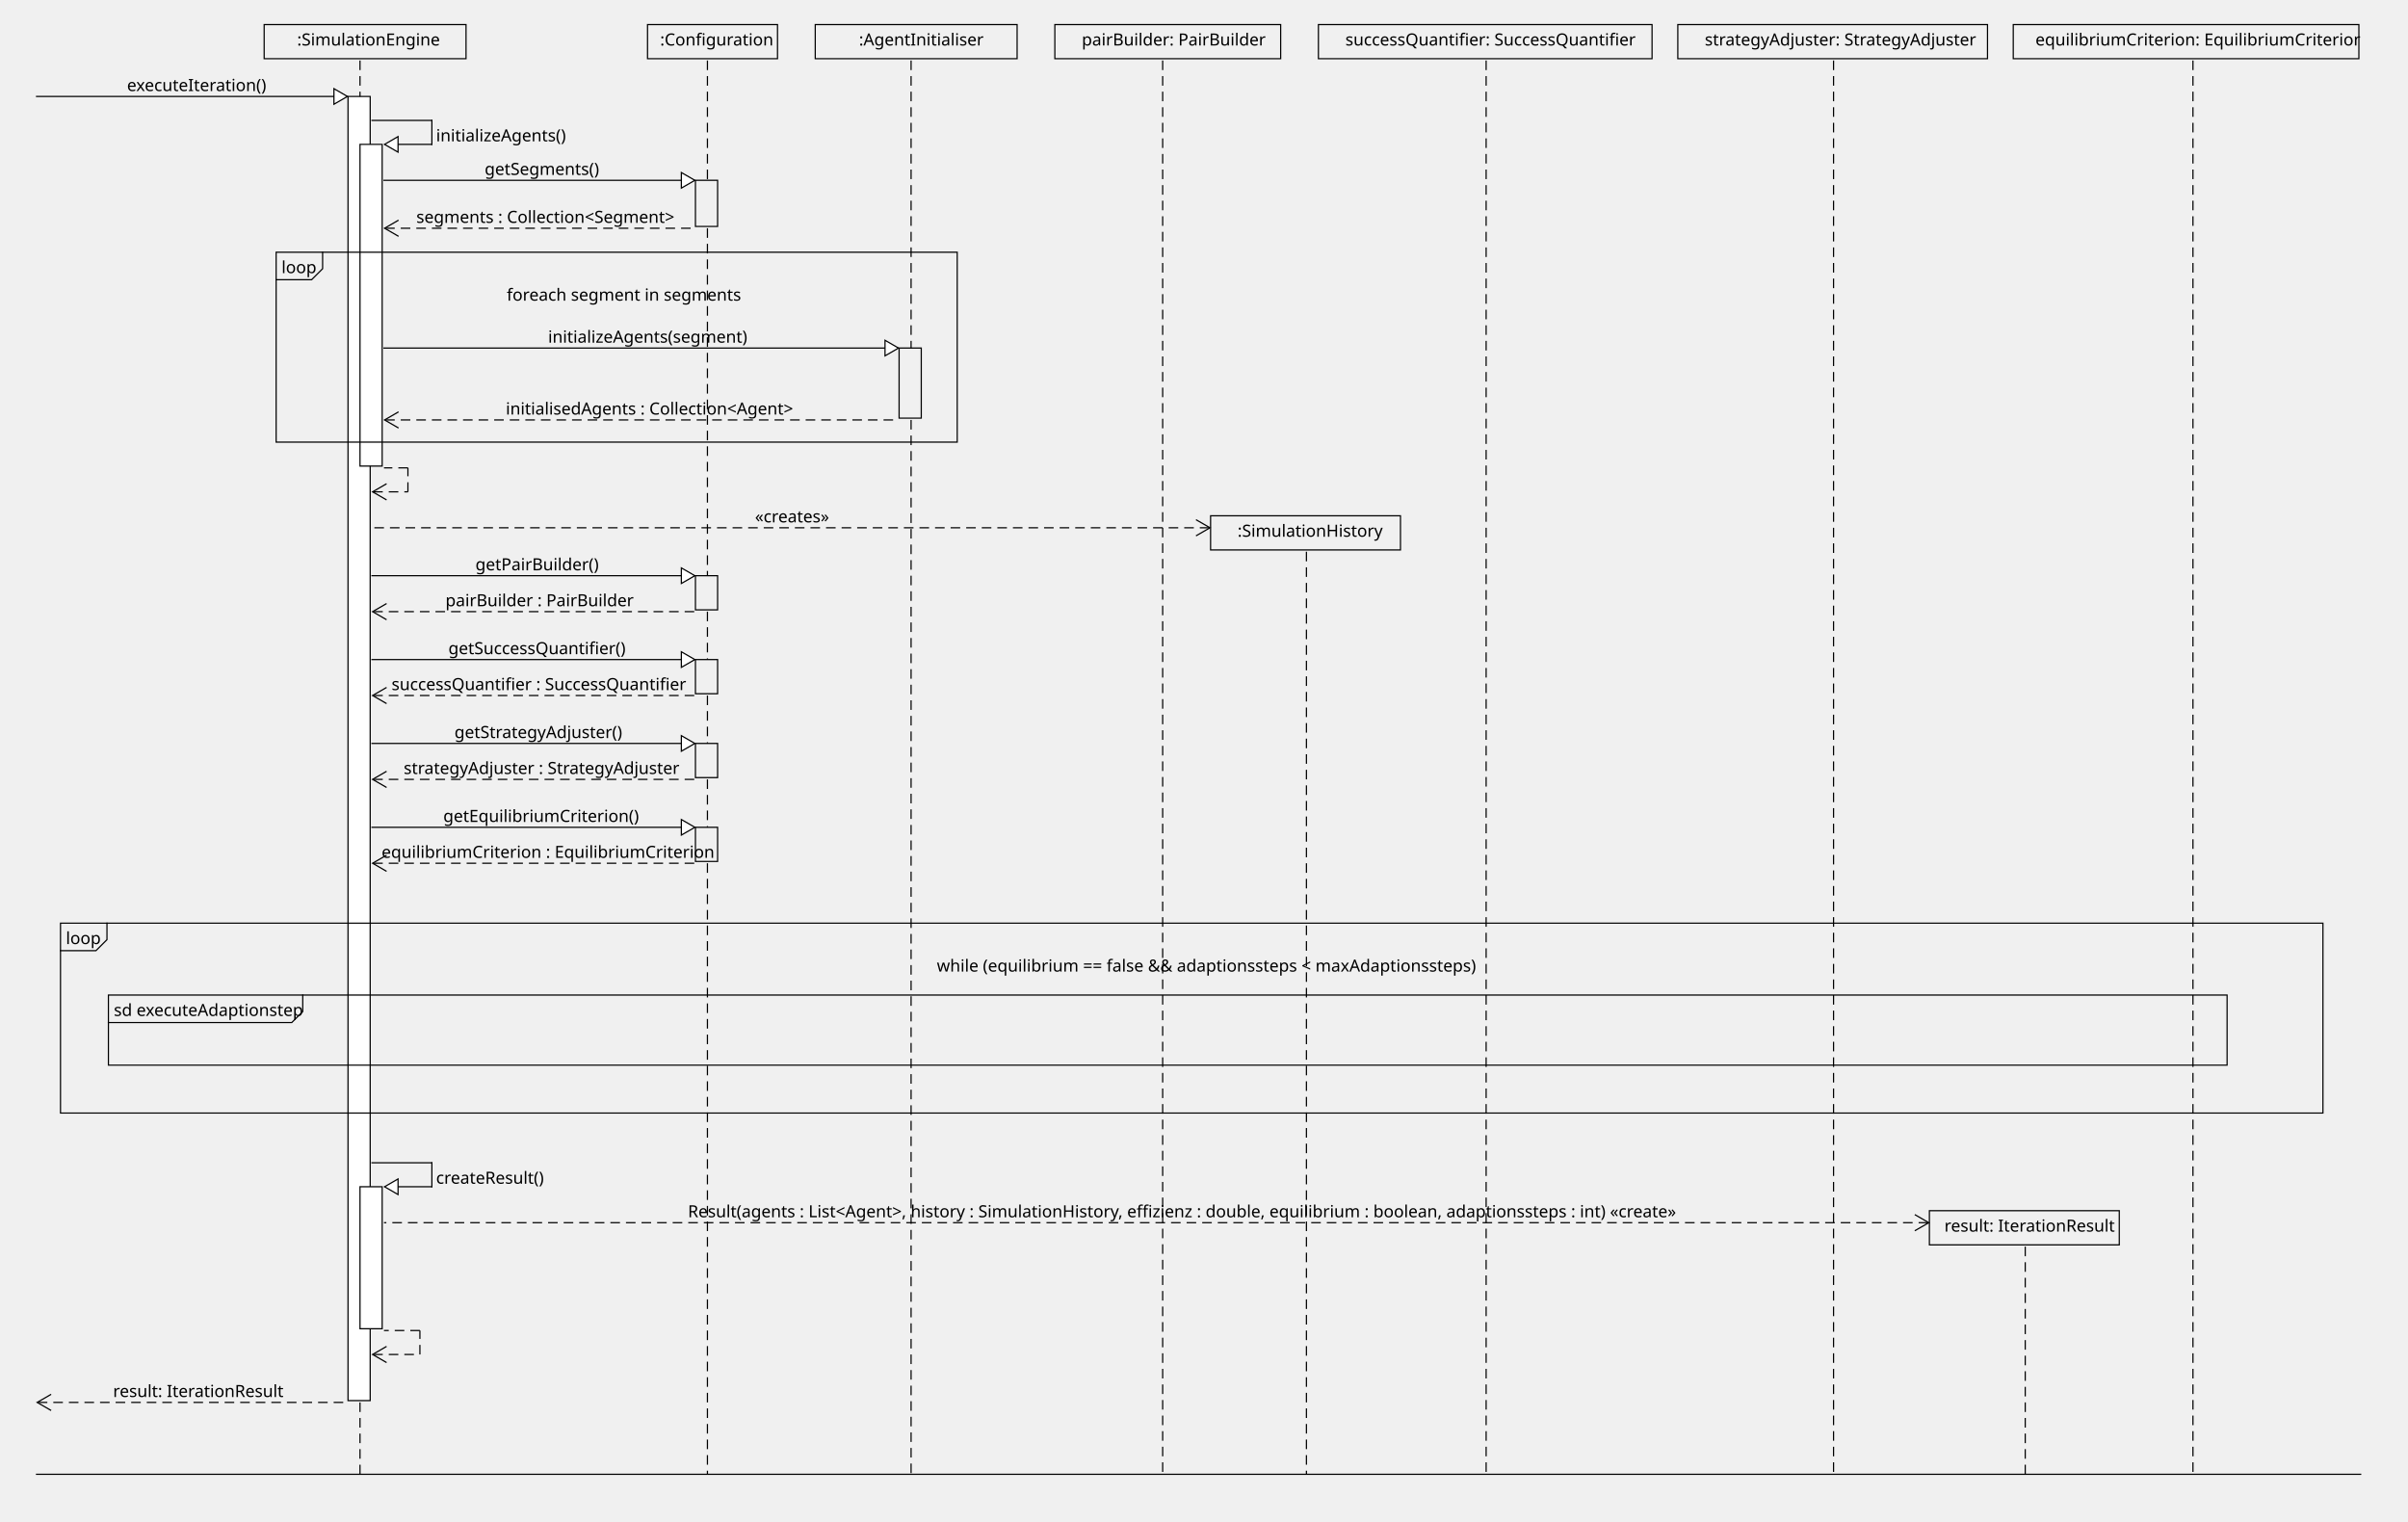
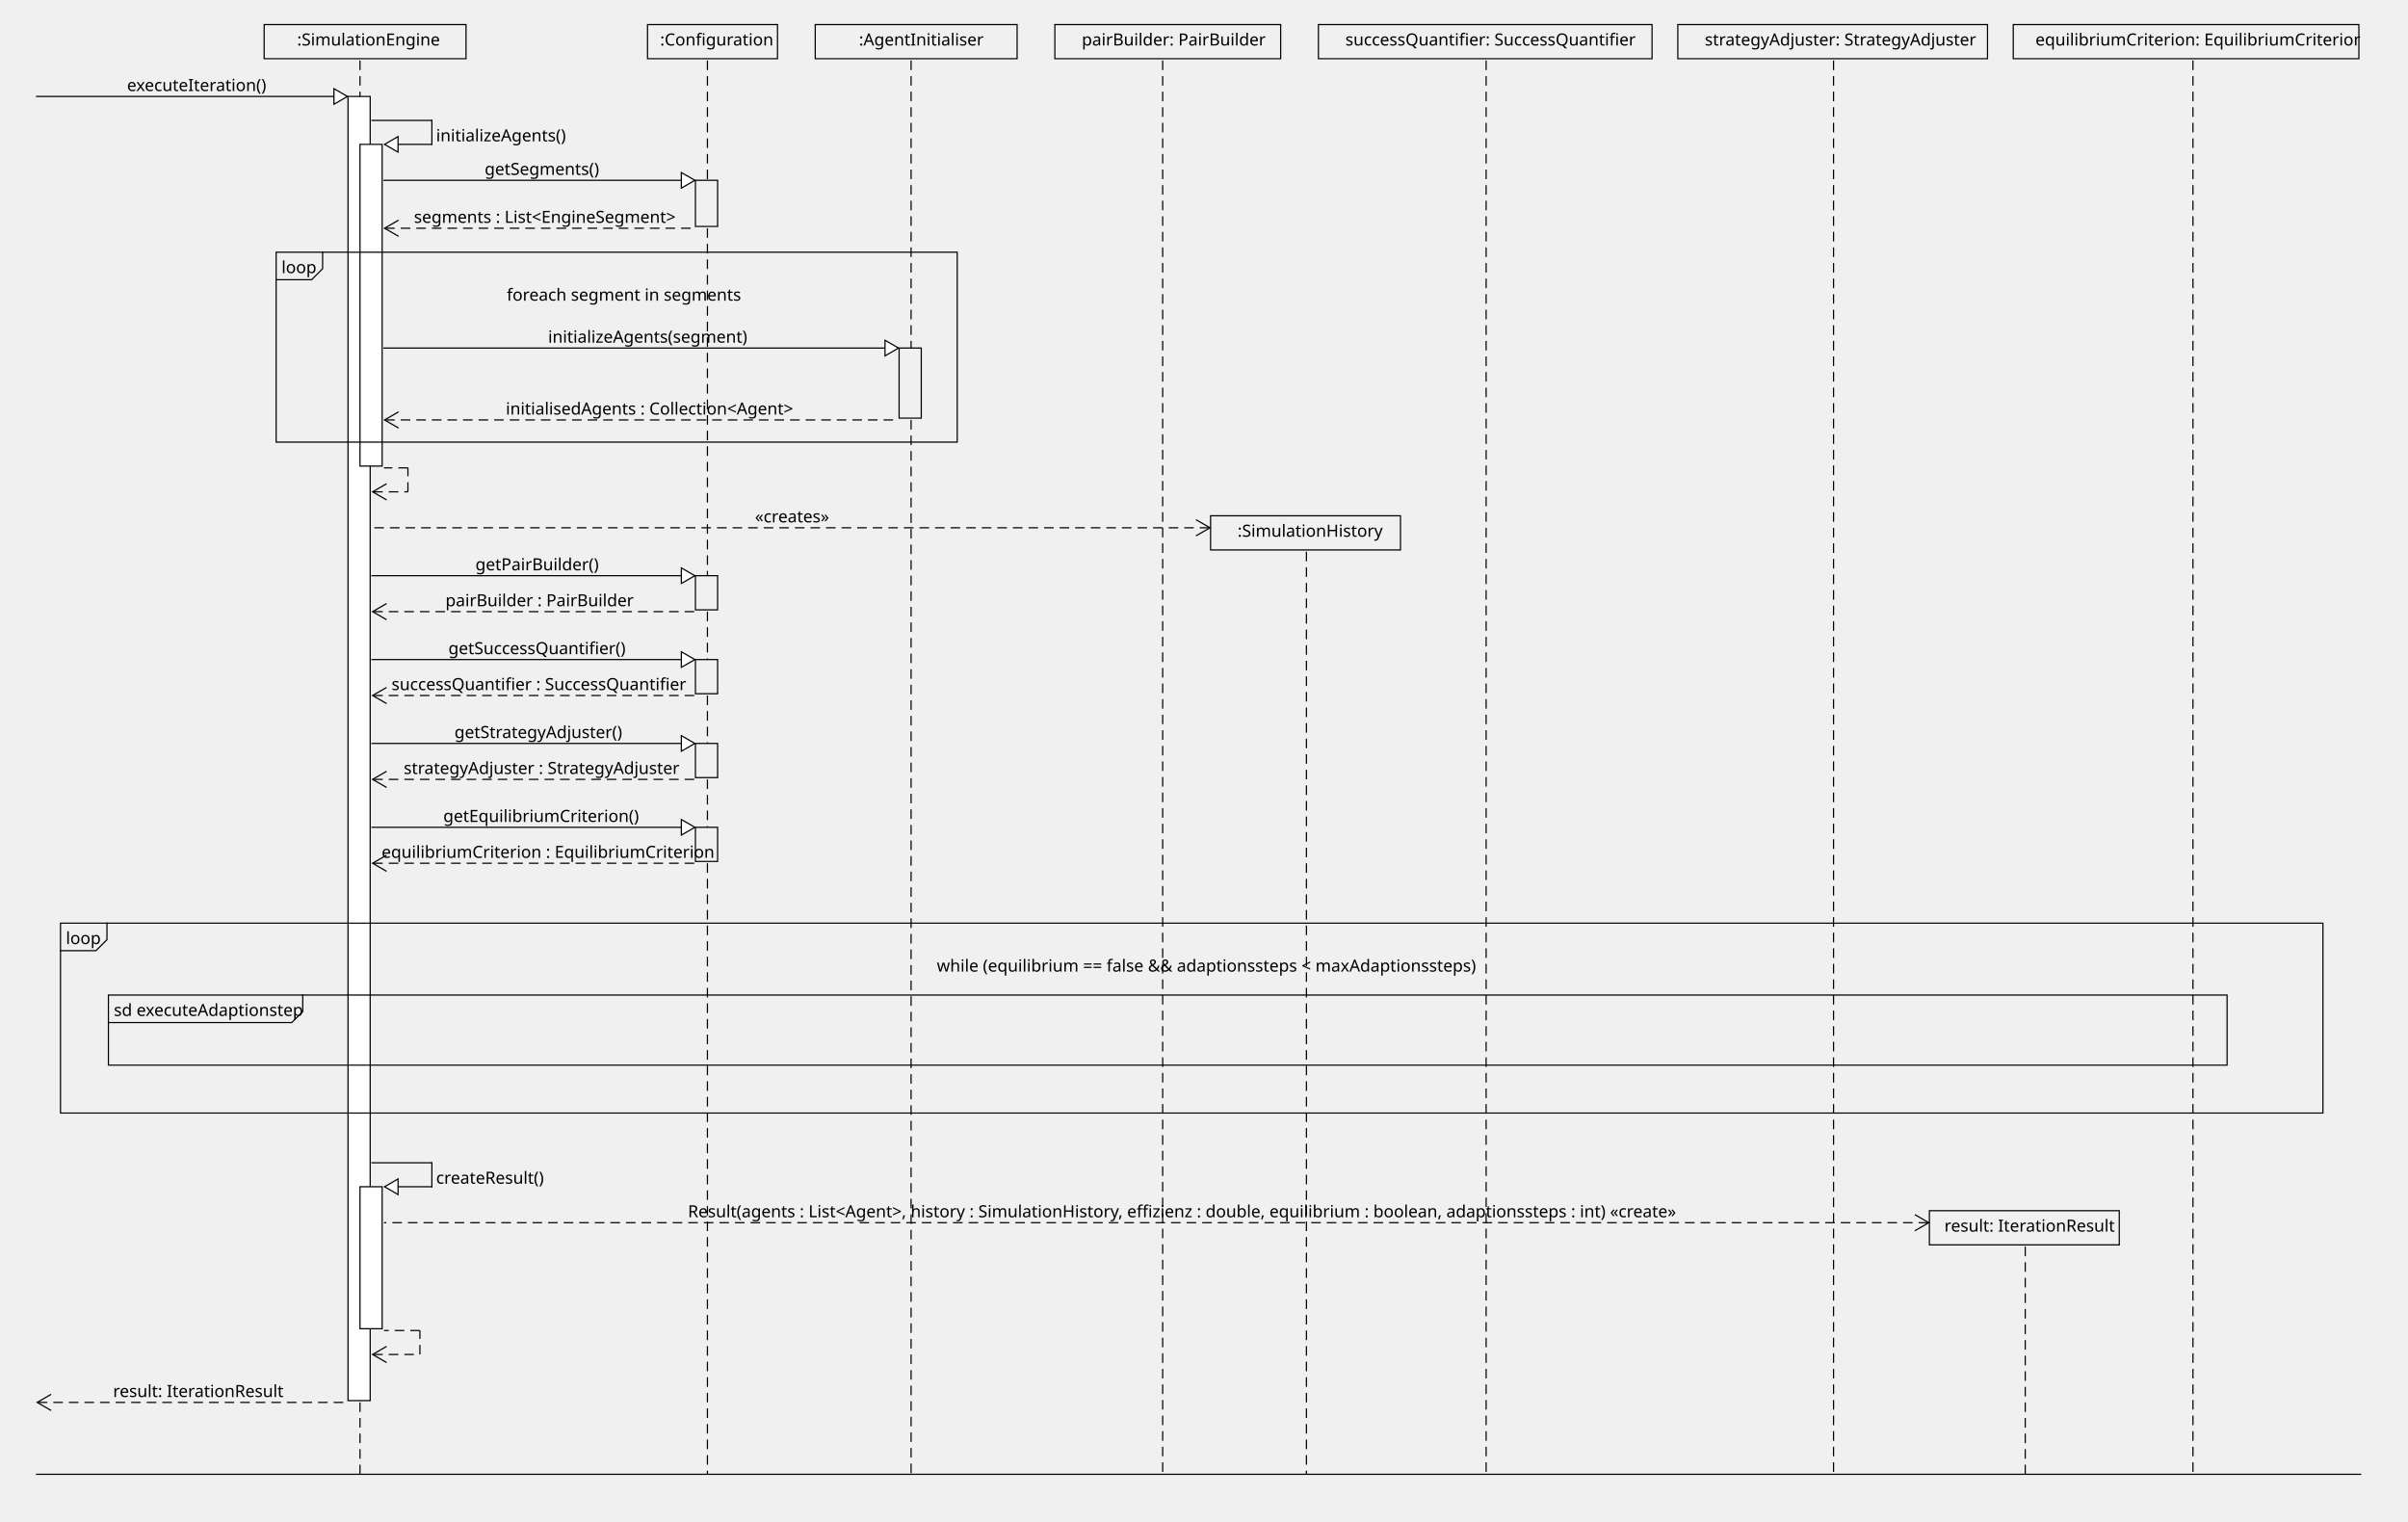
<svg xmlns="http://www.w3.org/2000/svg" fill-opacity="1" color-rendering="auto" color-interpolation="auto" text-rendering="auto" stroke="black" stroke-linecap="square" width="2010" stroke-miterlimit="10" shape-rendering="auto" stroke-opacity="1" fill="black" stroke-dasharray="none" font-weight="normal" stroke-width="1" viewBox="30 50 2010 1270" height="1270" font-family="'Dialog'" font-style="normal" stroke-linejoin="miter" font-size="12px" stroke-dashoffset="0" image-rendering="auto">
  <defs id="genericDefs" />
  <g>
    <defs id="defs1">
      <clipPath clipPathUnits="userSpaceOnUse" id="clipPath1">
        <path d="M0 0 L2147483647 0 L2147483647 2147483647 L0 2147483647 L0 0 Z" />
      </clipPath>
      <clipPath clipPathUnits="userSpaceOnUse" id="clipPath2">
        <path d="M0 0 L0 30 L20 30 L20 0 Z" />
      </clipPath>
      <clipPath clipPathUnits="userSpaceOnUse" id="clipPath3">
        <path d="M0 0 L0 30 L160 30 L160 0 Z" />
      </clipPath>
      <clipPath clipPathUnits="userSpaceOnUse" id="clipPath4">
        <path d="M0 0 L0 30 L290 30 L290 0 Z" />
      </clipPath>
      <clipPath clipPathUnits="userSpaceOnUse" id="clipPath5">
        <path d="M0 0 L0 30 L260 30 L260 0 Z" />
      </clipPath>
      <clipPath clipPathUnits="userSpaceOnUse" id="clipPath6">
        <path d="M0 0 L0 30 L280 30 L280 0 Z" />
      </clipPath>
      <clipPath clipPathUnits="userSpaceOnUse" id="clipPath7">
        <path d="M0 0 L0 30 L190 30 L190 0 Z" />
      </clipPath>
      <clipPath clipPathUnits="userSpaceOnUse" id="clipPath8">
        <path d="M0 0 L0 60 L20 60 L20 0 Z" />
      </clipPath>
      <clipPath clipPathUnits="userSpaceOnUse" id="clipPath9">
        <path d="M0 0 L0 40 L20 40 L20 0 Z" />
      </clipPath>
      <clipPath clipPathUnits="userSpaceOnUse" id="clipPath10">
        <path d="M0 0 L0 30 L110 30 L110 0 Z" />
      </clipPath>
      <clipPath clipPathUnits="userSpaceOnUse" id="clipPath11">
        <path d="M0 0 L0 30 L170 30 L170 0 Z" />
      </clipPath>
      <clipPath clipPathUnits="userSpaceOnUse" id="clipPath12">
        <path d="M0 0 L0 1090 L20 1090 L20 0 Z" />
      </clipPath>
      <clipPath clipPathUnits="userSpaceOnUse" id="clipPath13">
        <path d="M0 0 L0 60 L1770 60 L1770 0 Z" />
      </clipPath>
      <clipPath clipPathUnits="userSpaceOnUse" id="clipPath14">
        <path d="M0 0 L0 40 L1970 40 L1970 0 Z" />
      </clipPath>
      <clipPath clipPathUnits="userSpaceOnUse" id="clipPath15">
        <path d="M0 0 L0 40 L300 40 L300 0 Z" />
      </clipPath>
      <clipPath clipPathUnits="userSpaceOnUse" id="clipPath16">
        <path d="M0 0 L0 540 L30 540 L30 0 Z" />
      </clipPath>
      <clipPath clipPathUnits="userSpaceOnUse" id="clipPath17">
        <path d="M0 0 L0 70 L30 70 L30 0 Z" />
      </clipPath>
      <clipPath clipPathUnits="userSpaceOnUse" id="clipPath18">
        <path d="M0 0 L0 800 L30 800 L30 0 Z" />
      </clipPath>
      <clipPath clipPathUnits="userSpaceOnUse" id="clipPath19">
        <path d="M0 0 L0 40 L730 40 L730 0 Z" />
      </clipPath>
      <clipPath clipPathUnits="userSpaceOnUse" id="clipPath20">
        <path d="M0 0 L0 160 L1890 160 L1890 0 Z" />
      </clipPath>
      <clipPath clipPathUnits="userSpaceOnUse" id="clipPath21">
        <path d="M0 0 L0 910 L30 910 L30 0 Z" />
      </clipPath>
      <clipPath clipPathUnits="userSpaceOnUse" id="clipPath22">
        <path d="M0 0 L0 40 L290 40 L290 0 Z" />
      </clipPath>
      <clipPath clipPathUnits="userSpaceOnUse" id="clipPath23">
        <path d="M0 0 L0 1210 L30 1210 L30 0 Z" />
      </clipPath>
      <clipPath clipPathUnits="userSpaceOnUse" id="clipPath24">
        <path d="M0 0 L0 40 L1320 40 L1320 0 Z" />
      </clipPath>
      <clipPath clipPathUnits="userSpaceOnUse" id="clipPath25">
        <path d="M0 0 L0 220 L30 220 L30 0 Z" />
      </clipPath>
      <clipPath clipPathUnits="userSpaceOnUse" id="clipPath26">
        <path d="M0 0 L0 90 L30 90 L30 0 Z" />
      </clipPath>
      <clipPath clipPathUnits="userSpaceOnUse" id="clipPath27">
        <path d="M0 0 L0 50 L70 50 L70 0 Z" />
      </clipPath>
      <clipPath clipPathUnits="userSpaceOnUse" id="clipPath28">
        <path d="M0 0 L0 50 L170 50 L170 0 Z" />
      </clipPath>
      <clipPath clipPathUnits="userSpaceOnUse" id="clipPath29">
        <path d="M0 0 L0 120 L20 120 L20 0 Z" />
      </clipPath>
      <clipPath clipPathUnits="userSpaceOnUse" id="clipPath30">
        <path d="M0 0 L0 320 L30 320 L30 0 Z" />
      </clipPath>
      <clipPath clipPathUnits="userSpaceOnUse" id="clipPath31">
        <path d="M0 0 L0 50 L60 50 L60 0 Z" />
      </clipPath>
      <clipPath clipPathUnits="userSpaceOnUse" id="clipPath32">
        <path d="M0 0 L0 40 L460 40 L460 0 Z" />
      </clipPath>
      <clipPath clipPathUnits="userSpaceOnUse" id="clipPath33">
        <path d="M0 0 L0 130 L30 130 L30 0 Z" />
      </clipPath>
      <clipPath clipPathUnits="userSpaceOnUse" id="clipPath34">
        <path d="M0 0 L0 270 L30 270 L30 0 Z" />
      </clipPath>
      <clipPath clipPathUnits="userSpaceOnUse" id="clipPath35">
        <path d="M0 0 L0 50 L180 50 L180 0 Z" />
      </clipPath>
      <clipPath clipPathUnits="userSpaceOnUse" id="clipPath36">
        <path d="M0 0 L0 270 L20 270 L20 0 Z" />
      </clipPath>
      <clipPath clipPathUnits="userSpaceOnUse" id="clipPath37">
        <path d="M0 0 L0 60 L30 60 L30 0 Z" />
      </clipPath>
      <clipPath clipPathUnits="userSpaceOnUse" id="clipPath38">
        <path d="M0 0 L0 160 L570 160 L570 0 Z" />
      </clipPath>
    </defs>
    <g fill="rgb(255,255,255)" fill-opacity="0" transform="translate(610,740)" stroke-opacity="0" stroke="rgb(255,255,255)">
      <rect x="0.5" width="18.5" height="28.5" y="0.5" clip-path="url(#clipPath2)" stroke="none" />
    </g>
    <g transform="translate(610,740)">
      <rect fill="none" x="0.5" width="18.5" height="28.5" y="0.5" clip-path="url(#clipPath2)" />
    </g>
    <g fill="rgb(255,255,255)" fill-opacity="0" transform="translate(610,670)" stroke-opacity="0" stroke="rgb(255,255,255)">
      <rect x="0.5" width="18.5" height="28.5" y="0.5" clip-path="url(#clipPath2)" stroke="none" />
    </g>
    <g transform="translate(610,670)">
      <rect fill="none" x="0.5" width="18.5" height="28.5" y="0.5" clip-path="url(#clipPath2)" />
    </g>
    <g fill="rgb(255,255,255)" fill-opacity="0" transform="translate(610,600)" stroke-opacity="0" stroke="rgb(255,255,255)">
      <rect x="0.5" width="18.5" height="28.5" y="0.5" clip-path="url(#clipPath2)" stroke="none" />
    </g>
    <g transform="translate(610,600)">
      <rect fill="none" x="0.5" width="18.5" height="28.5" y="0.5" clip-path="url(#clipPath2)" />
    </g>
    <g fill="rgb(255,255,255)" fill-opacity="0" transform="translate(610,530)" stroke-opacity="0" stroke="rgb(255,255,255)">
      <rect x="0.5" width="18.5" height="28.5" y="0.5" clip-path="url(#clipPath2)" stroke="none" />
    </g>
    <g transform="translate(610,530)">
      <rect fill="none" x="0.5" width="18.5" height="28.5" y="0.5" clip-path="url(#clipPath2)" />
    </g>
    <g fill="rgb(255,255,255)" fill-opacity="0" transform="translate(1040,480)" stroke-opacity="0" stroke="rgb(255,255,255)">
      <rect x="0.5" width="158.5" height="28.5" y="0.5" clip-path="url(#clipPath3)" stroke="none" />
    </g>
    <g transform="translate(1040,480)">
      <rect fill="none" x="0.5" width="158.5" height="28.5" y="0.5" clip-path="url(#clipPath3)" />
      <text x="23" font-size="14px" y="17.969" clip-path="url(#clipPath3)" font-family="sans-serif" stroke="none" xml:space="preserve">:SimulationHistory</text>
    </g>
    <g fill="rgb(255,255,255)" fill-opacity="0" transform="translate(1640,1060)" stroke-opacity="0" stroke="rgb(255,255,255)">
      <rect x="0.5" width="158.5" height="28.5" y="0.5" clip-path="url(#clipPath3)" stroke="none" />
    </g>
    <g transform="translate(1640,1060)">
      <rect fill="none" x="0.5" width="158.5" height="28.5" y="0.5" clip-path="url(#clipPath3)" />
      <text x="13" font-size="14px" y="17.969" clip-path="url(#clipPath3)" font-family="sans-serif" stroke="none" xml:space="preserve">result: IterationResult</text>
    </g>
    <g fill="rgb(255,255,255)" fill-opacity="0" transform="translate(1710,70)" stroke-opacity="0" stroke="rgb(255,255,255)">
      <rect x="0.5" width="288.5" height="28.5" y="0.5" clip-path="url(#clipPath4)" stroke="none" />
    </g>
    <g transform="translate(1710,70)">
      <rect fill="none" x="0.5" width="288.5" height="28.5" y="0.5" clip-path="url(#clipPath4)" />
      <text x="19" font-size="14px" y="17.969" clip-path="url(#clipPath4)" font-family="sans-serif" stroke="none" xml:space="preserve">equilibriumCriterion: EquilibriumCriterion</text>
    </g>
    <g fill="rgb(255,255,255)" fill-opacity="0" transform="translate(1430,70)" stroke-opacity="0" stroke="rgb(255,255,255)">
      <rect x="0.5" width="258.5" height="28.5" y="0.5" clip-path="url(#clipPath5)" stroke="none" />
    </g>
    <g transform="translate(1430,70)">
      <rect fill="none" x="0.5" width="258.5" height="28.5" y="0.5" clip-path="url(#clipPath5)" />
      <text x="23" font-size="14px" y="17.969" clip-path="url(#clipPath5)" font-family="sans-serif" stroke="none" xml:space="preserve">strategyAdjuster: StrategyAdjuster</text>
    </g>
    <g fill="rgb(255,255,255)" fill-opacity="0" transform="translate(1130,70)" stroke-opacity="0" stroke="rgb(255,255,255)">
      <rect x="0.5" width="278.5" height="28.5" y="0.5" clip-path="url(#clipPath6)" stroke="none" />
    </g>
    <g transform="translate(1130,70)">
      <rect fill="none" x="0.5" width="278.5" height="28.5" y="0.5" clip-path="url(#clipPath6)" />
      <text x="23" font-size="14px" y="17.969" clip-path="url(#clipPath6)" font-family="sans-serif" stroke="none" xml:space="preserve">successQuantifier: SuccessQuantifier</text>
    </g>
    <g fill="rgb(255,255,255)" fill-opacity="0" transform="translate(910,70)" stroke-opacity="0" stroke="rgb(255,255,255)">
      <rect x="0.5" width="188.5" height="28.5" y="0.5" clip-path="url(#clipPath7)" stroke="none" />
    </g>
    <g transform="translate(910,70)">
      <rect fill="none" x="0.5" width="188.5" height="28.5" y="0.5" clip-path="url(#clipPath7)" />
      <text x="23" font-size="14px" y="17.969" clip-path="url(#clipPath7)" font-family="sans-serif" stroke="none" xml:space="preserve">pairBuilder: PairBuilder</text>
    </g>
    <g fill="rgb(255,255,255)" fill-opacity="0" transform="translate(780,340)" stroke-opacity="0" stroke="rgb(255,255,255)">
      <rect x="0.5" width="18.5" height="58.5" y="0.5" clip-path="url(#clipPath8)" stroke="none" />
    </g>
    <g transform="translate(780,340)">
      <rect fill="none" x="0.5" width="18.5" height="58.5" y="0.5" clip-path="url(#clipPath8)" />
    </g>
    <g fill="rgb(255,255,255)" fill-opacity="0" transform="translate(610,200)" stroke-opacity="0" stroke="rgb(255,255,255)">
      <rect x="0.5" width="18.5" height="38.5" y="0.5" clip-path="url(#clipPath9)" stroke="none" />
    </g>
    <g transform="translate(610,200)">
      <rect fill="none" x="0.5" width="18.5" height="38.5" y="0.5" clip-path="url(#clipPath9)" />
    </g>
    <g fill="rgb(255,255,255)" fill-opacity="0" transform="translate(570,70)" stroke-opacity="0" stroke="rgb(255,255,255)">
      <rect x="0.5" width="108.5" height="28.5" y="0.5" clip-path="url(#clipPath10)" stroke="none" />
    </g>
    <g transform="translate(570,70)">
      <rect fill="none" x="0.5" width="108.5" height="28.5" y="0.5" clip-path="url(#clipPath10)" />
      <text x="11" font-size="14px" y="17.969" clip-path="url(#clipPath10)" font-family="sans-serif" stroke="none" xml:space="preserve">:Configuration</text>
    </g>
    <g fill="rgb(255,255,255)" fill-opacity="0" transform="translate(710,70)" stroke-opacity="0" stroke="rgb(255,255,255)">
      <rect x="0.5" width="168.5" height="28.5" y="0.5" clip-path="url(#clipPath11)" stroke="none" />
    </g>
    <g transform="translate(710,70)">
      <rect fill="none" x="0.5" width="168.5" height="28.5" y="0.5" clip-path="url(#clipPath11)" />
      <text x="37" font-size="14px" y="17.969" clip-path="url(#clipPath11)" font-family="sans-serif" stroke="none" xml:space="preserve">:AgentInitialiser</text>
    </g>
    <g fill="white" transform="translate(320,130)" stroke="white">
      <rect x="0.5" width="18.5" height="1088.5" y="0.5" clip-path="url(#clipPath12)" stroke="none" />
      <rect x="0.5" y="0.5" clip-path="url(#clipPath12)" fill="none" width="18.5" height="1088.5" stroke="black" />
    </g>
    <g fill="rgb(255,255,255)" fill-opacity="0" transform="translate(250,70)" stroke-opacity="0" stroke="rgb(255,255,255)">
      <rect x="0.5" width="168.5" height="28.5" y="0.5" clip-path="url(#clipPath11)" stroke="none" />
    </g>
    <g transform="translate(250,70)">
      <rect fill="none" x="0.5" width="168.5" height="28.5" y="0.5" clip-path="url(#clipPath11)" />
      <text x="28" font-size="14px" y="17.969" clip-path="url(#clipPath11)" font-family="sans-serif" stroke="none" xml:space="preserve">:SimulationEngine</text>
    </g>
    <g fill="rgb(255,255,255)" fill-opacity="0" transform="translate(120,880)" stroke-opacity="0" stroke="rgb(255,255,255)">
      <rect x="0.5" width="1768.5" height="58.5" y="0.5" clip-path="url(#clipPath13)" stroke="none" />
    </g>
    <g transform="translate(120,880)">
      <rect fill="none" x="0.5" width="1768.5" height="58.5" y="0.5" clip-path="url(#clipPath13)" />
      <path fill="none" d="M162.717 0.5 L162.717 14.281 L153.529 23.469 L0.5 23.469" clip-path="url(#clipPath13)" />
      <text x="5" font-size="14px" y="17.969" clip-path="url(#clipPath13)" font-family="sans-serif" stroke="none" xml:space="preserve">sd executeAdaptionstep</text>
    </g>
    <g transform="translate(50,1260)">
      <path fill="none" d="M1950.5 20.5 L10.5 20.5" clip-path="url(#clipPath14)" />
    </g>
    <g stroke-dasharray="8,5" stroke-miterlimit="5" transform="translate(330,750)" stroke-linecap="butt">
      <path fill="none" d="M11.5 20.5 L280.5 20.5" clip-path="url(#clipPath15)" />
      <path fill="none" stroke-miterlimit="10" stroke-dasharray="none" d="M22.258 27 L11 20.5 L22.258 14" clip-path="url(#clipPath15)" stroke-linecap="square" />
    </g>
    <g font-family="sans-serif" font-size="14px" transform="translate(330,750)">
      <text x="18.527" xml:space="preserve" y="16" clip-path="url(#clipPath15)" stroke="none">equilibriumCriterion : EquilibriumCriterion</text>
    </g>
    <g transform="translate(330,720)">
      <path fill="none" d="M279.5 20.5 L10.5 20.5" clip-path="url(#clipPath15)" />
      <path fill="white" d="M268.742 14 L280 20.5 L268.742 27 Z" clip-path="url(#clipPath15)" stroke="none" />
      <path fill="none" d="M268.742 14 L280 20.5 L268.742 27 Z" clip-path="url(#clipPath15)" />
      <text x="70.011" font-size="14px" y="16" clip-path="url(#clipPath15)" font-family="sans-serif" stroke="none" xml:space="preserve">getEquilibriumCriterion()</text>
    </g>
    <g stroke-dasharray="8,5" stroke-miterlimit="5" transform="translate(330,680)" stroke-linecap="butt">
      <path fill="none" d="M11.5 20.5 L280.5 20.5" clip-path="url(#clipPath15)" />
      <path fill="none" stroke-miterlimit="10" stroke-dasharray="none" d="M22.258 27 L11 20.5 L22.258 14" clip-path="url(#clipPath15)" stroke-linecap="square" />
    </g>
    <g font-family="sans-serif" font-size="14px" transform="translate(330,680)">
      <text x="36.959" xml:space="preserve" y="16" clip-path="url(#clipPath15)" stroke="none">strategyAdjuster : StrategyAdjuster</text>
    </g>
    <g transform="translate(330,650)">
      <path fill="none" d="M279.5 20.5 L10.5 20.5" clip-path="url(#clipPath15)" />
      <path fill="white" d="M268.742 14 L280 20.5 L268.742 27 Z" clip-path="url(#clipPath15)" stroke="none" />
      <path fill="none" d="M268.742 14 L280 20.5 L268.742 27 Z" clip-path="url(#clipPath15)" />
      <text x="79.338" font-size="14px" y="16" clip-path="url(#clipPath15)" font-family="sans-serif" stroke="none" xml:space="preserve">getStrategyAdjuster()</text>
    </g>
    <g stroke-dasharray="8,5" stroke-miterlimit="5" transform="translate(330,610)" stroke-linecap="butt">
      <path fill="none" d="M11.5 20.5 L280.5 20.5" clip-path="url(#clipPath15)" />
      <path fill="none" stroke-miterlimit="10" stroke-dasharray="none" d="M22.258 27 L11 20.5 L22.258 14" clip-path="url(#clipPath15)" stroke-linecap="square" />
    </g>
    <g font-family="sans-serif" font-size="14px" transform="translate(330,610)">
      <text x="26.848" xml:space="preserve" y="16" clip-path="url(#clipPath15)" stroke="none">successQuantifier : SuccessQuantifier</text>
    </g>
    <g transform="translate(330,580)">
      <path fill="none" d="M279.5 20.5 L10.5 20.5" clip-path="url(#clipPath15)" />
      <path fill="white" d="M268.742 14 L280 20.5 L268.742 27 Z" clip-path="url(#clipPath15)" stroke="none" />
      <path fill="none" d="M268.742 14 L280 20.5 L268.742 27 Z" clip-path="url(#clipPath15)" />
      <text x="74.283" font-size="14px" y="16" clip-path="url(#clipPath15)" font-family="sans-serif" stroke="none" xml:space="preserve">getSuccessQuantifier()</text>
    </g>
    <g stroke-dasharray="8,5" stroke-miterlimit="5" transform="translate(330,540)" stroke-linecap="butt">
      <path fill="none" d="M11.5 20.5 L280.5 20.5" clip-path="url(#clipPath15)" />
      <path fill="none" stroke-miterlimit="10" stroke-dasharray="none" d="M22.258 27 L11 20.5 L22.258 14" clip-path="url(#clipPath15)" stroke-linecap="square" />
    </g>
    <g font-family="sans-serif" font-size="14px" transform="translate(330,540)">
      <text x="71.828" xml:space="preserve" y="16" clip-path="url(#clipPath15)" stroke="none">pairBuilder : PairBuilder</text>
    </g>
    <g transform="translate(330,510)">
      <path fill="none" d="M279.5 20.5 L10.5 20.5" clip-path="url(#clipPath15)" />
      <path fill="white" d="M268.742 14 L280 20.5 L268.742 27 Z" clip-path="url(#clipPath15)" stroke="none" />
      <path fill="none" d="M268.742 14 L280 20.5 L268.742 27 Z" clip-path="url(#clipPath15)" />
      <text x="96.849" font-size="14px" y="16" clip-path="url(#clipPath15)" font-family="sans-serif" stroke="none" xml:space="preserve">getPairBuilder()</text>
    </g>
    <g stroke-dasharray="8,5" stroke-miterlimit="5" transform="translate(610,760)" stroke-linecap="butt">
      <path fill="none" d="M10.5 10.5 L10.5 520.5" clip-path="url(#clipPath16)" />
    </g>
    <g stroke-dasharray="8,5" stroke-miterlimit="5" transform="translate(610,690)" stroke-linecap="butt">
      <path fill="none" d="M10.5 10.5 L10.5 50.5" clip-path="url(#clipPath17)" />
    </g>
    <g stroke-dasharray="8,5" stroke-miterlimit="5" transform="translate(610,620)" stroke-linecap="butt">
      <path fill="none" d="M10.5 10.5 L10.5 50.5" clip-path="url(#clipPath17)" />
    </g>
    <g stroke-dasharray="8,5" stroke-miterlimit="5" transform="translate(610,550)" stroke-linecap="butt">
      <path fill="none" d="M10.5 10.5 L10.5 50.5" clip-path="url(#clipPath17)" />
    </g>
    <g stroke-dasharray="8,5" stroke-miterlimit="5" transform="translate(1110,500)" stroke-linecap="butt">
      <path fill="none" d="M10.5 10.5 L10.5 780.5" clip-path="url(#clipPath18)" />
    </g>
    <g stroke-dasharray="8,5" stroke-miterlimit="5" transform="translate(330,470)" stroke-linecap="butt">
      <path fill="none" d="M709.5 20.5 L10.5 20.5" clip-path="url(#clipPath19)" />
      <path fill="none" stroke-miterlimit="10" stroke-dasharray="none" d="M698.742 14 L710 20.5 L698.742 27" clip-path="url(#clipPath19)" stroke-linecap="square" />
    </g>
    <g font-family="sans-serif" font-size="14px" transform="translate(330,470)">
      <text x="330.207" xml:space="preserve" y="16" clip-path="url(#clipPath19)" stroke="none">«creates»</text>
    </g>
    <g fill="rgb(255,255,255)" fill-opacity="0" transform="translate(80,820)" stroke-opacity="0" stroke="rgb(255,255,255)">
      <rect x="0.5" width="1888.5" height="158.5" y="0.5" clip-path="url(#clipPath20)" stroke="none" />
    </g>
    <g transform="translate(80,820)">
      <rect fill="none" x="0.5" width="1888.5" height="158.5" y="0.5" clip-path="url(#clipPath20)" />
      <path fill="none" d="M39.292 0.5 L39.292 14.281 L30.105 23.469 L0.5 23.469" clip-path="url(#clipPath20)" />
      <text x="5" font-size="14px" y="17.969" clip-path="url(#clipPath20)" font-family="sans-serif" stroke="none" xml:space="preserve">loop</text>
      <text x="732" font-size="14px" y="40.938" clip-path="url(#clipPath20)" font-family="sans-serif" stroke="none" xml:space="preserve">while (equilibrium == false &amp;&amp; adaptionssteps &lt; maxAdaptionssteps)</text>
    </g>
    <g stroke-dasharray="8,5" stroke-miterlimit="5" transform="translate(780,390)" stroke-linecap="butt">
      <path fill="none" d="M10.5 10.5 L10.5 890.5" clip-path="url(#clipPath21)" />
    </g>
    <g stroke-dasharray="8,5" stroke-miterlimit="5" transform="translate(340,220)" stroke-linecap="butt">
      <path fill="none" d="M11.5 20.5 L270.5 20.5" clip-path="url(#clipPath22)" />
      <path fill="none" stroke-miterlimit="10" stroke-dasharray="none" d="M22.258 27 L11 20.5 L22.258 14" clip-path="url(#clipPath22)" stroke-linecap="square" />
    </g>
    <g font-family="sans-serif" font-size="14px" transform="translate(340,220)">
-       <text x="37.49" xml:space="preserve" y="16" clip-path="url(#clipPath22)" stroke="none">segments : Collection&lt;Segment&gt;</text>
+       <text x="35.539" xml:space="preserve" y="16" clip-path="url(#clipPath22)" stroke="none">segments : List&lt;EngineSegment&gt;</text>
    </g>
    <g stroke-dasharray="8,5" stroke-miterlimit="5" transform="translate(1850,90)" stroke-linecap="butt">
      <path fill="none" d="M10.5 10.5 L10.5 1190.5" clip-path="url(#clipPath23)" />
    </g>
    <g stroke-dasharray="8,5" stroke-miterlimit="5" transform="translate(1550,90)" stroke-linecap="butt">
      <path fill="none" d="M10.5 10.5 L10.5 1190.5" clip-path="url(#clipPath23)" />
    </g>
    <g stroke-dasharray="8,5" stroke-miterlimit="5" transform="translate(1260,90)" stroke-linecap="butt">
      <path fill="none" d="M10.5 10.5 L10.5 1190.5" clip-path="url(#clipPath23)" />
    </g>
    <g stroke-dasharray="8,5" stroke-miterlimit="5" transform="translate(990,90)" stroke-linecap="butt">
      <path fill="none" d="M10.5 10.5 L10.5 1190.5" clip-path="url(#clipPath23)" />
    </g>
    <g stroke-dasharray="8,5" stroke-miterlimit="5" transform="translate(50,1200)" stroke-linecap="butt">
      <path fill="none" d="M11.5 20.5 L270.5 20.5" clip-path="url(#clipPath22)" />
      <path fill="none" stroke-miterlimit="10" stroke-dasharray="none" d="M22.258 27 L11 20.5 L22.258 14" clip-path="url(#clipPath22)" stroke-linecap="square" />
    </g>
    <g font-family="sans-serif" font-size="14px" transform="translate(50,1200)">
      <text x="74.366" xml:space="preserve" y="16" clip-path="url(#clipPath22)" stroke="none">result: IterationResult</text>
    </g>
    <g stroke-dasharray="8,5" stroke-miterlimit="5" transform="translate(340,1050)" stroke-linecap="butt">
      <path fill="none" d="M1299.5 20.5 L10.5 20.5" clip-path="url(#clipPath24)" />
      <path fill="none" stroke-miterlimit="10" stroke-dasharray="none" d="M1288.742 14 L1300 20.5 L1288.742 27" clip-path="url(#clipPath24)" stroke-linecap="square" />
    </g>
    <g font-family="sans-serif" font-size="14px" transform="translate(340,1050)">
      <text x="264.211" xml:space="preserve" y="16" clip-path="url(#clipPath24)" stroke="none">Result(agents : List&lt;Agent&gt;, history : SimulationHistory, effizienz : double, equilibrium : boolean, adaptionssteps : int) «create»</text>
    </g>
    <g stroke-dasharray="8,5" stroke-miterlimit="5" transform="translate(1710,1080)" stroke-linecap="butt">
      <path fill="none" d="M10.5 10.5 L10.5 200.5" clip-path="url(#clipPath25)" />
    </g>
    <g stroke-dasharray="8,5" stroke-miterlimit="5" transform="translate(320,1210)" stroke-linecap="butt">
      <path fill="none" d="M10.5 10.5 L10.5 70.5" clip-path="url(#clipPath26)" />
    </g>
    <g stroke-dasharray="8,5" stroke-miterlimit="5" transform="translate(330,1150)" stroke-linecap="butt">
      <path fill="none" d="M11.5 30.5 L50.5 30.5" clip-path="url(#clipPath27)" />
      <path fill="none" d="M50.5 30.5 L50.5 10.5" clip-path="url(#clipPath27)" />
      <path fill="none" d="M50.5 10.5 L20.5 10.5" clip-path="url(#clipPath27)" />
      <path fill="none" stroke-miterlimit="10" stroke-dasharray="none" d="M22.258 37 L11 30.5 L22.258 24" clip-path="url(#clipPath27)" stroke-linecap="square" />
    </g>
    <g transform="translate(330,1010)">
      <path fill="none" d="M21.5 30.5 L60.5 30.5" clip-path="url(#clipPath28)" />
      <path fill="none" d="M60.5 30.5 L60.5 10.5" clip-path="url(#clipPath28)" />
      <path fill="none" d="M60.5 10.5 L10.5 10.5" clip-path="url(#clipPath28)" />
      <path fill="white" d="M32.258 37 L21 30.5 L32.258 24 Z" clip-path="url(#clipPath28)" stroke="none" />
      <path fill="none" d="M32.258 37 L21 30.5 L32.258 24 Z" clip-path="url(#clipPath28)" />
      <text x="64" font-size="14px" y="27.984" clip-path="url(#clipPath28)" font-family="sans-serif" stroke="none" xml:space="preserve">createResult()</text>
    </g>
    <g fill="white" transform="translate(330,1040)" stroke="white">
      <rect x="0.5" width="18.5" height="118.5" y="0.5" clip-path="url(#clipPath29)" stroke="none" />
      <rect x="0.5" y="0.5" clip-path="url(#clipPath29)" fill="none" width="18.5" height="118.5" stroke="black" />
    </g>
    <g stroke-dasharray="8,5" stroke-miterlimit="5" transform="translate(610,230)" stroke-linecap="butt">
      <path fill="none" d="M10.5 10.5 L10.5 300.5" clip-path="url(#clipPath30)" />
    </g>
    <g stroke-dasharray="8,5" stroke-miterlimit="5" transform="translate(330,430)" stroke-linecap="butt">
      <path fill="none" d="M11.5 30.5 L40.5 30.5" clip-path="url(#clipPath31)" />
      <path fill="none" d="M40.5 30.5 L40.5 10.5" clip-path="url(#clipPath31)" />
      <path fill="none" d="M40.5 10.5 L20.5 10.5" clip-path="url(#clipPath31)" />
      <path fill="none" stroke-miterlimit="10" stroke-dasharray="none" d="M22.258 37 L11 30.5 L22.258 24" clip-path="url(#clipPath31)" stroke-linecap="square" />
    </g>
    <g transform="translate(340,320)">
      <path fill="none" d="M439.5 20.5 L10.5 20.5" clip-path="url(#clipPath32)" />
      <path fill="white" d="M428.742 14 L440 20.5 L428.742 27 Z" clip-path="url(#clipPath32)" stroke="none" />
      <path fill="none" d="M428.742 14 L440 20.5 L428.742 27 Z" clip-path="url(#clipPath32)" />
      <text x="147.519" font-size="14px" y="16" clip-path="url(#clipPath32)" font-family="sans-serif" stroke="none" xml:space="preserve">initializeAgents(segment)</text>
    </g>
    <g stroke-dasharray="8,5" stroke-miterlimit="5" transform="translate(340,380)" stroke-linecap="butt">
      <path fill="none" d="M11.5 20.5 L440.5 20.5" clip-path="url(#clipPath32)" />
      <path fill="none" stroke-miterlimit="10" stroke-dasharray="none" d="M22.258 27 L11 20.5 L22.258 14" clip-path="url(#clipPath32)" stroke-linecap="square" />
    </g>
    <g font-family="sans-serif" font-size="14px" transform="translate(340,380)">
      <text x="112.227" xml:space="preserve" y="16" clip-path="url(#clipPath32)" stroke="none">initialisedAgents : Collection&lt;Agent&gt;</text>
    </g>
    <g transform="translate(340,180)">
      <path fill="none" d="M269.5 20.5 L10.5 20.5" clip-path="url(#clipPath22)" />
      <path fill="white" d="M258.742 14 L270 20.5 L258.742 27 Z" clip-path="url(#clipPath22)" stroke="none" />
      <path fill="none" d="M258.742 14 L270 20.5 L258.742 27 Z" clip-path="url(#clipPath22)" />
      <text x="94.569" font-size="14px" y="16" clip-path="url(#clipPath22)" font-family="sans-serif" stroke="none" xml:space="preserve">getSegments()</text>
    </g>
    <g stroke-dasharray="8,5" stroke-miterlimit="5" transform="translate(610,90)" stroke-linecap="butt">
      <path fill="none" d="M10.5 10.5 L10.5 110.5" clip-path="url(#clipPath33)" />
    </g>
    <g stroke-dasharray="8,5" stroke-miterlimit="5" transform="translate(780,90)" stroke-linecap="butt">
      <path fill="none" d="M10.5 10.5 L10.5 250.5" clip-path="url(#clipPath34)" />
    </g>
    <g transform="translate(330,140)">
      <path fill="none" d="M21.5 30.5 L60.5 30.5" clip-path="url(#clipPath35)" />
      <path fill="none" d="M60.5 30.5 L60.5 10.5" clip-path="url(#clipPath35)" />
      <path fill="none" d="M60.5 10.5 L10.5 10.5" clip-path="url(#clipPath35)" />
      <path fill="white" d="M32.258 37 L21 30.5 L32.258 24 Z" clip-path="url(#clipPath35)" stroke="none" />
      <path fill="none" d="M32.258 37 L21 30.5 L32.258 24 Z" clip-path="url(#clipPath35)" />
      <text x="64" font-size="14px" y="27.984" clip-path="url(#clipPath35)" font-family="sans-serif" stroke="none" xml:space="preserve">initializeAgents()</text>
    </g>
    <g fill="white" transform="translate(330,170)" stroke="white">
      <rect x="0.5" width="18.5" height="268.5" y="0.5" clip-path="url(#clipPath36)" stroke="none" />
      <rect x="0.5" y="0.5" clip-path="url(#clipPath36)" fill="none" width="18.5" height="268.5" stroke="black" />
    </g>
    <g stroke-dasharray="8,5" stroke-miterlimit="5" transform="translate(320,90)" stroke-linecap="butt">
      <path fill="none" d="M10.5 10.5 L10.5 40.5" clip-path="url(#clipPath37)" />
    </g>
    <g transform="translate(50,110)">
      <path fill="none" d="M269.5 20.5 L10.5 20.5" clip-path="url(#clipPath22)" />
      <path fill="white" d="M258.742 14 L270 20.5 L258.742 27 Z" clip-path="url(#clipPath22)" stroke="none" />
      <path fill="none" d="M258.742 14 L270 20.5 L258.742 27 Z" clip-path="url(#clipPath22)" />
      <text x="86.039" font-size="14px" y="16" clip-path="url(#clipPath22)" font-family="sans-serif" stroke="none" xml:space="preserve">executeIteration()</text>
    </g>
    <g fill="rgb(255,255,255)" fill-opacity="0" transform="translate(260,260)" stroke-opacity="0" stroke="rgb(255,255,255)">
      <rect x="0.5" width="568.5" height="158.5" y="0.5" clip-path="url(#clipPath38)" stroke="none" />
    </g>
    <g transform="translate(260,260)">
      <rect fill="none" x="0.5" width="568.5" height="158.5" y="0.5" clip-path="url(#clipPath38)" />
      <path fill="none" d="M39.292 0.5 L39.292 14.281 L30.105 23.469 L0.5 23.469" clip-path="url(#clipPath38)" />
      <text x="5" font-size="14px" y="17.969" clip-path="url(#clipPath38)" font-family="sans-serif" stroke="none" xml:space="preserve">loop</text>
      <text x="193" font-size="14px" y="40.938" clip-path="url(#clipPath38)" font-family="sans-serif" stroke="none" xml:space="preserve">foreach segment in segments</text>
    </g>
  </g>
</svg>
